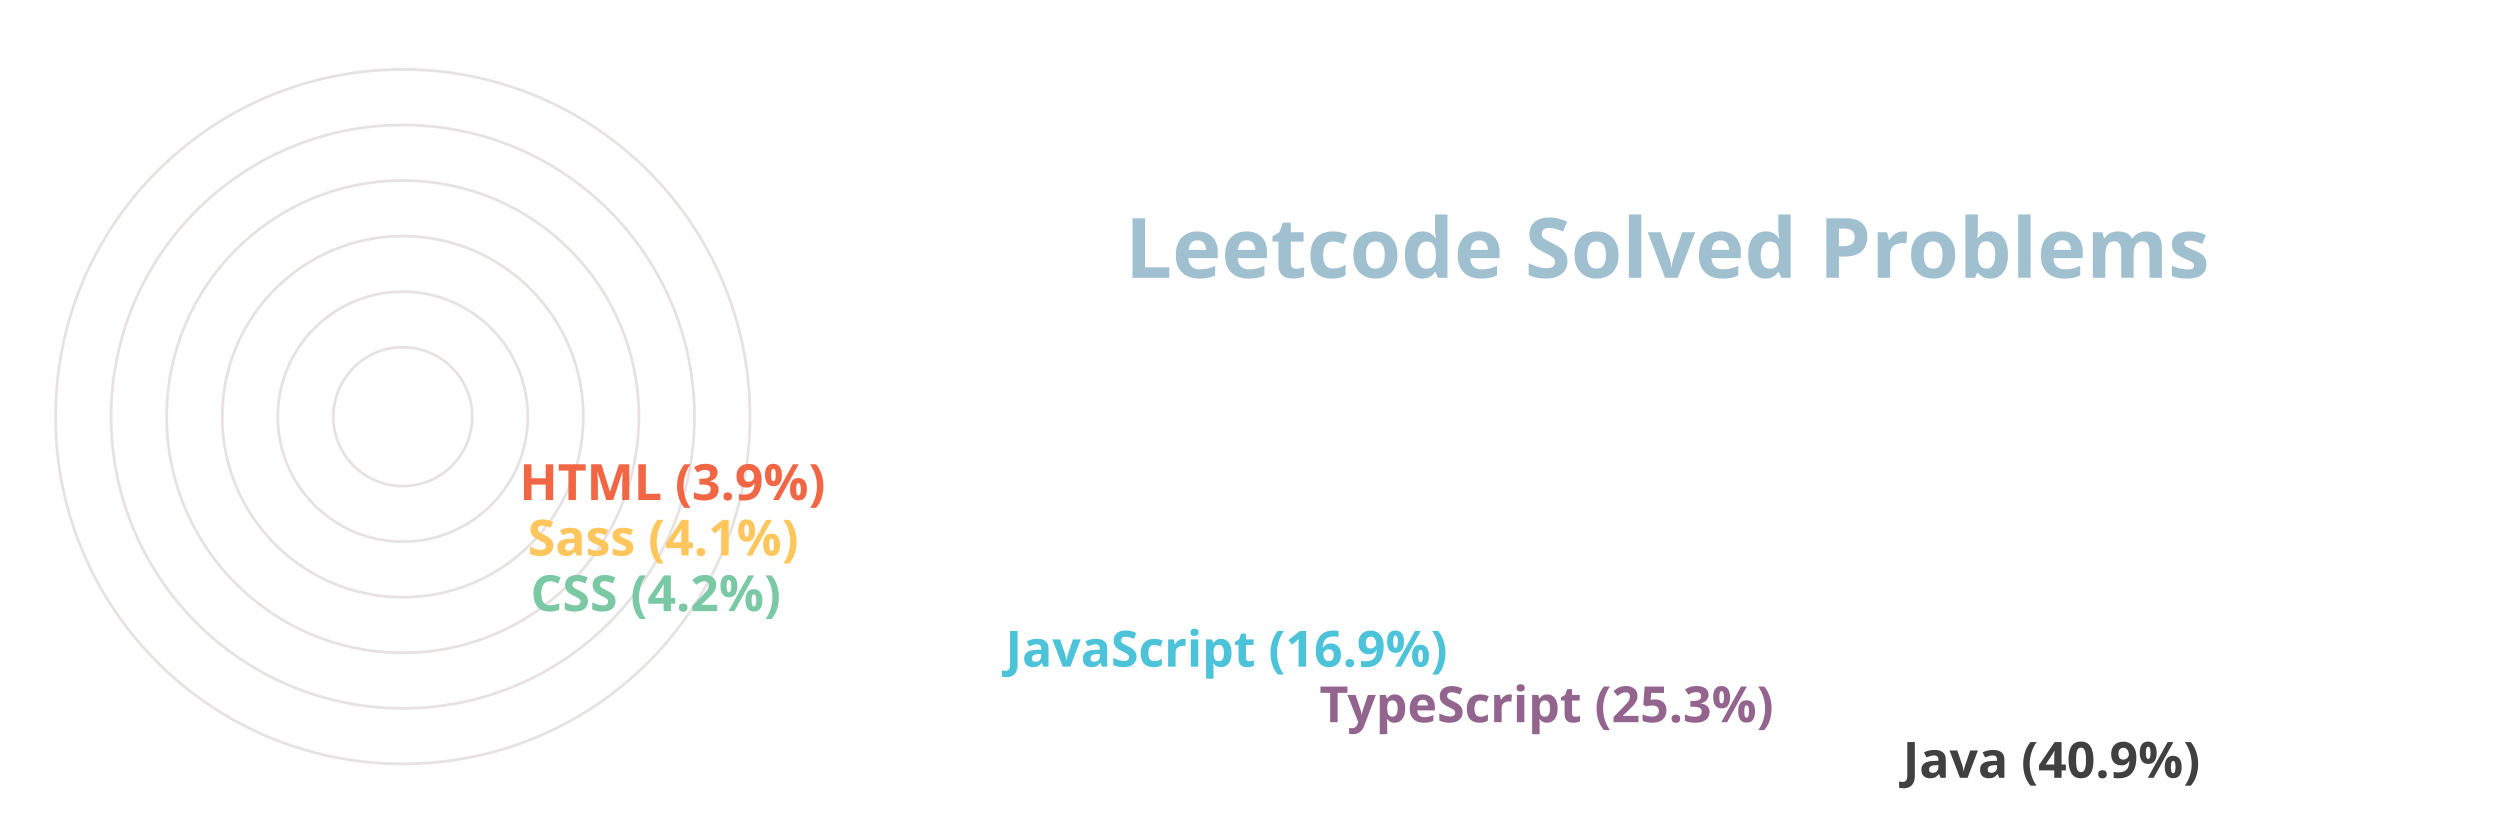
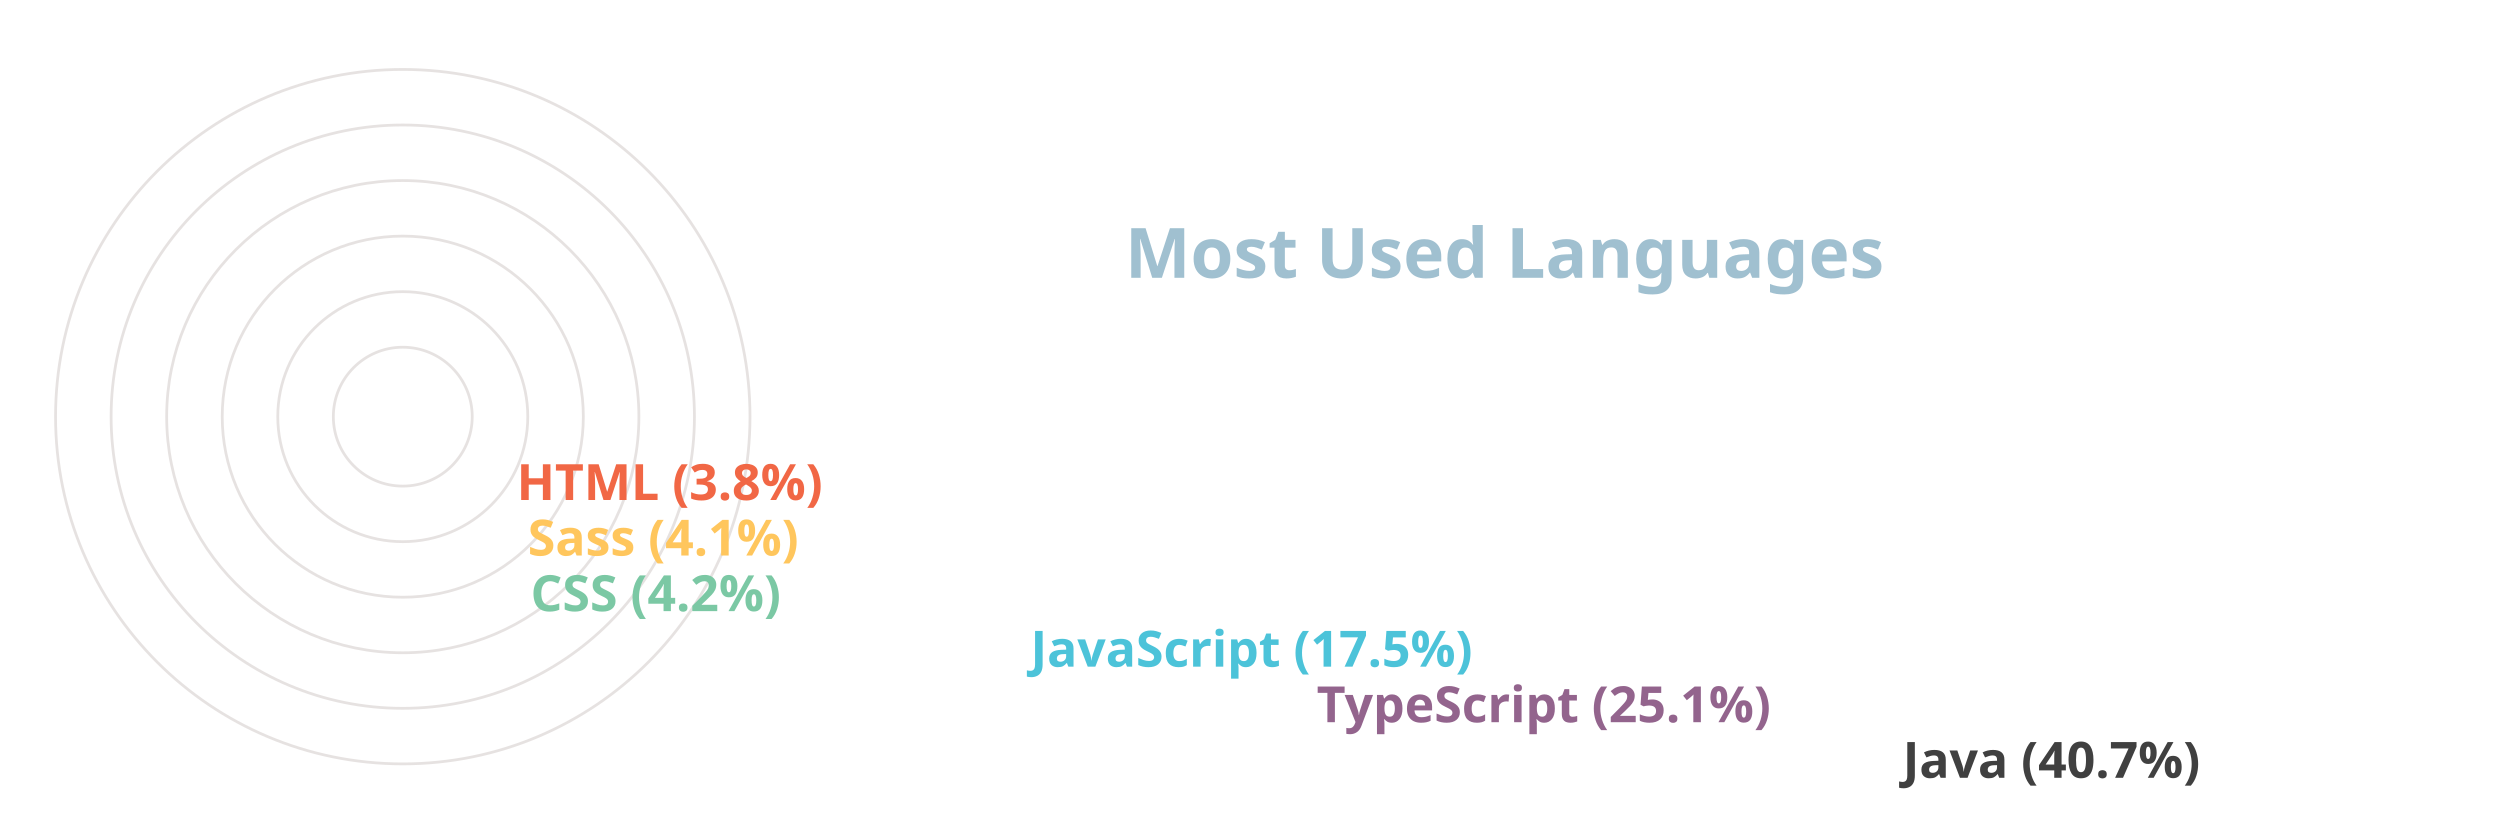
<svg xmlns="http://www.w3.org/2000/svg" viewBox="0 0 650 300" height="200px" width="600px">
  <style>
		.label {
- 			font: bold 30px sans-serif;
+ 			font: bold 25px sans-serif;
			color: #404040;
			-webkit-text-stroke: 1px white;
	  	}
		.name {
			font: bold 18px sans-serif;
			color: #404040;
	  	}

		.line {
			stroke-dasharray: 1000;
			stroke-dashoffset: 1000;
			animation: dash 3s linear forwards;
		}

		.path {
			stroke-dasharray: 1000;
			stroke-dashoffset: 1000;
			animation: dash 3s linear forwards;
			animation-delay: 2s;
		}
		  
		@keyframes dash {
			to {
				stroke-dashoffset: 0;
			}
		}

	</style>
  <g stroke="#E6E2E1" fill="none" stroke-width="1">
    <circle cx="20" cy="150" r="125" />
    <circle cx="20" cy="150" r="105" />
    <circle cx="20" cy="150" r="85" />
    <circle cx="20" cy="150" r="65" />
    <circle cx="20" cy="150" r="45" />
    <circle cx="20" cy="150" r="25" />
  </g>
  <g fill="none" stroke-width="20" class="line">
    <line x1="550" y1="275" x2="20" y2="275" stroke="#404040" />
-     <line x1="340" y1="255" x2="20" y2="255" stroke="#93648D" />
-     <line x1="227" y1="235" x2="20" y2="235" stroke="#4CC3D9" />
+     <line x1="339" y1="255" x2="20" y2="255" stroke="#93648D" />
+     <line x1="236" y1="235" x2="20" y2="235" stroke="#4CC3D9" />
    <line x1="56" y1="215" x2="20" y2="215" stroke="#7BC8A4" />
    <line x1="55" y1="195" x2="20" y2="195" stroke="#FFC65D" />
-     <line x1="52" y1="175" x2="20" y2="175" stroke="#F16745" />
+     <line x1="51" y1="175" x2="20" y2="175" stroke="#F16745" />
  </g>
  <g fill="none" stroke-width="20" stroke-linecap="round" class="path">
    <path d="M 20 275 A 125 125 45 0 1 -74 67" stroke="#404040" />
    <path d="M 20 255 A 105 105 45 0 1 -75 105" stroke="#93648D" />
-     <path d="M 20 235 A 85 85 45 0 1 -61 125" stroke="#4CC3D9" />
+     <path d="M 20 235 A 85 85 45 0 1 -60 123" stroke="#4CC3D9" />
    <path d="M 20 215 A 65 65 45 0 1 -44 145" stroke="#7BC8A4" />
    <path d="M 20 195 A 45 45 45 0 1 -24 146" stroke="#FFC65D" />
    <path d="M 20 175 A 25 25 45 0 1 -4 148" stroke="#F16745" />
  </g>
  <g class="name">
-     <text x="560" y="280" fill="#404040">Java (40.9%)</text>
-     <text x="350" y="260" fill="#93648D">TypeScript (25.3%)</text>
-     <text x="237" y="240" fill="#4CC3D9">JavaScript (16.9%)</text>
+     <text x="560" y="280" fill="#404040">Java (40.7%)</text>
+     <text x="349" y="260" fill="#93648D">TypeScript (25.1%)</text>
+     <text x="246" y="240" fill="#4CC3D9">JavaScript (17.5%)</text>
    <text x="66" y="220" fill="#7BC8A4">CSS (4.2%)</text>
    <text x="65" y="200" fill="#FFC65D">Sass (4.1%)</text>
-     <text x="62" y="180" fill="#F16745">HTML (3.9%)</text>
+     <text x="61" y="180" fill="#F16745">HTML (3.8%)</text>
  </g>
  <g class="label">
-     <text x="280" y="100" fill="#A0C0D0">Leetcode Solved Problems</text>
+     <text x="280" y="100" fill="#A0C0D0">Most Used Languages</text>
  </g>
</svg>
